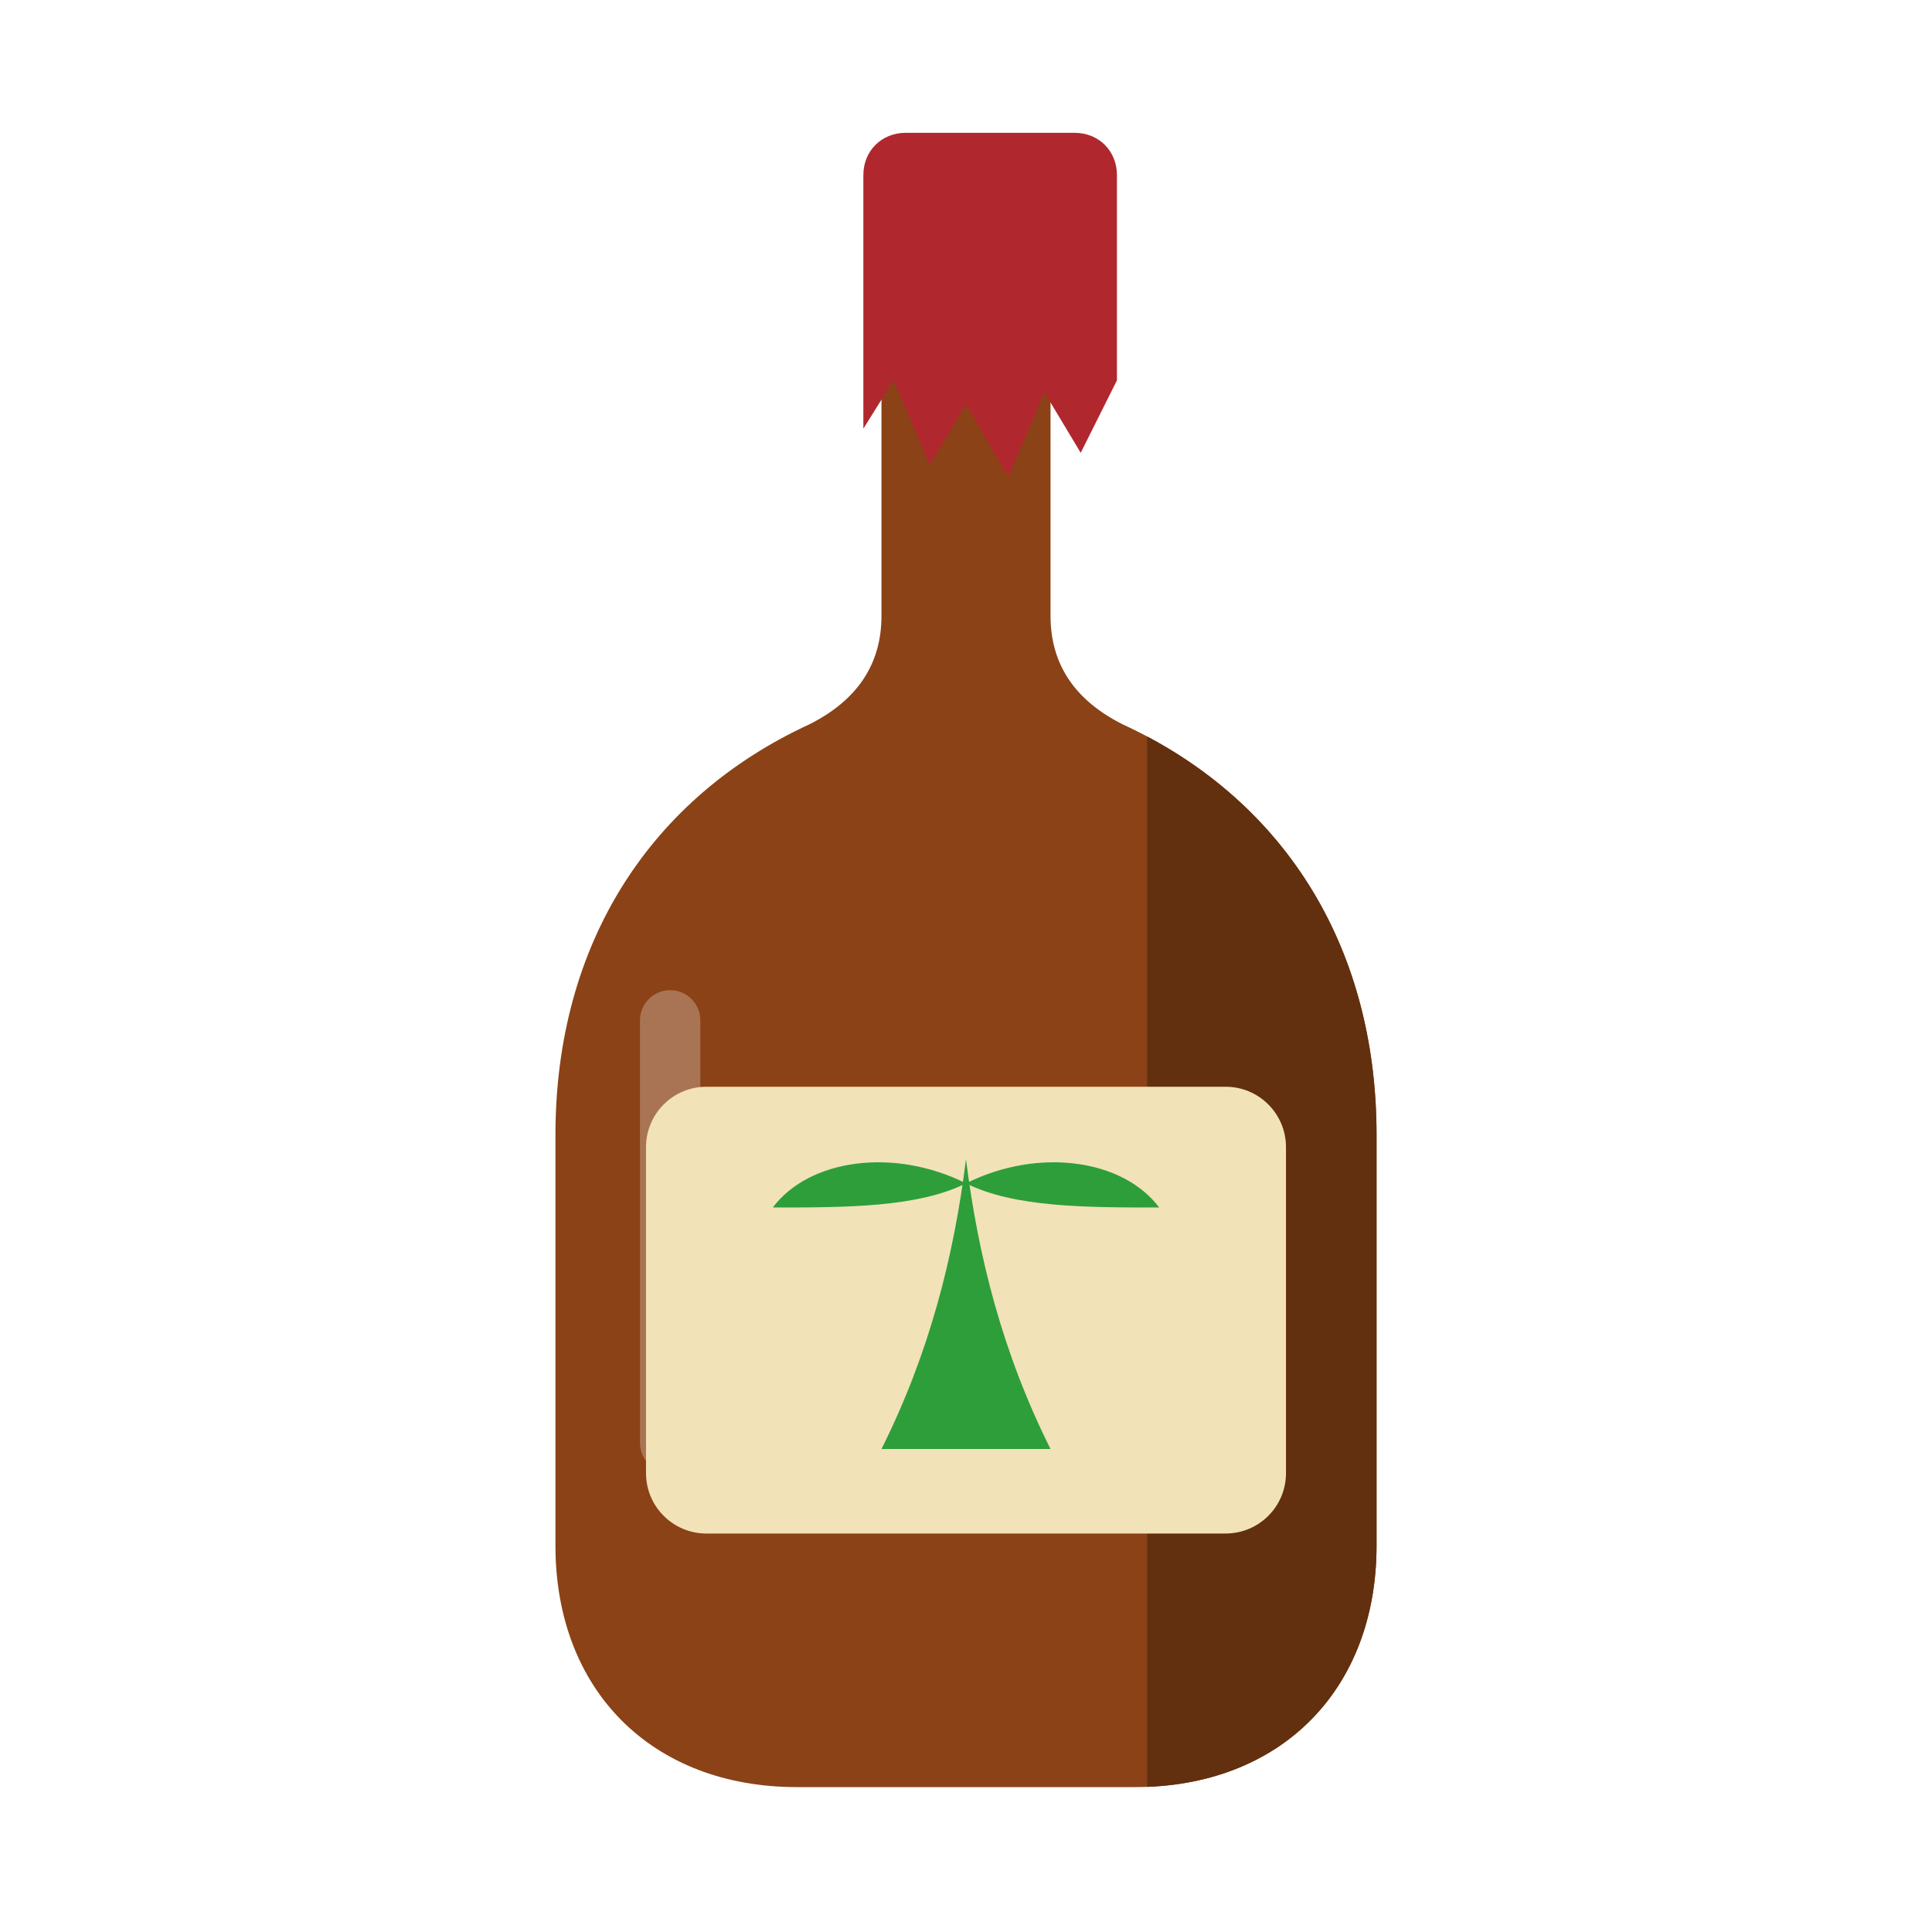
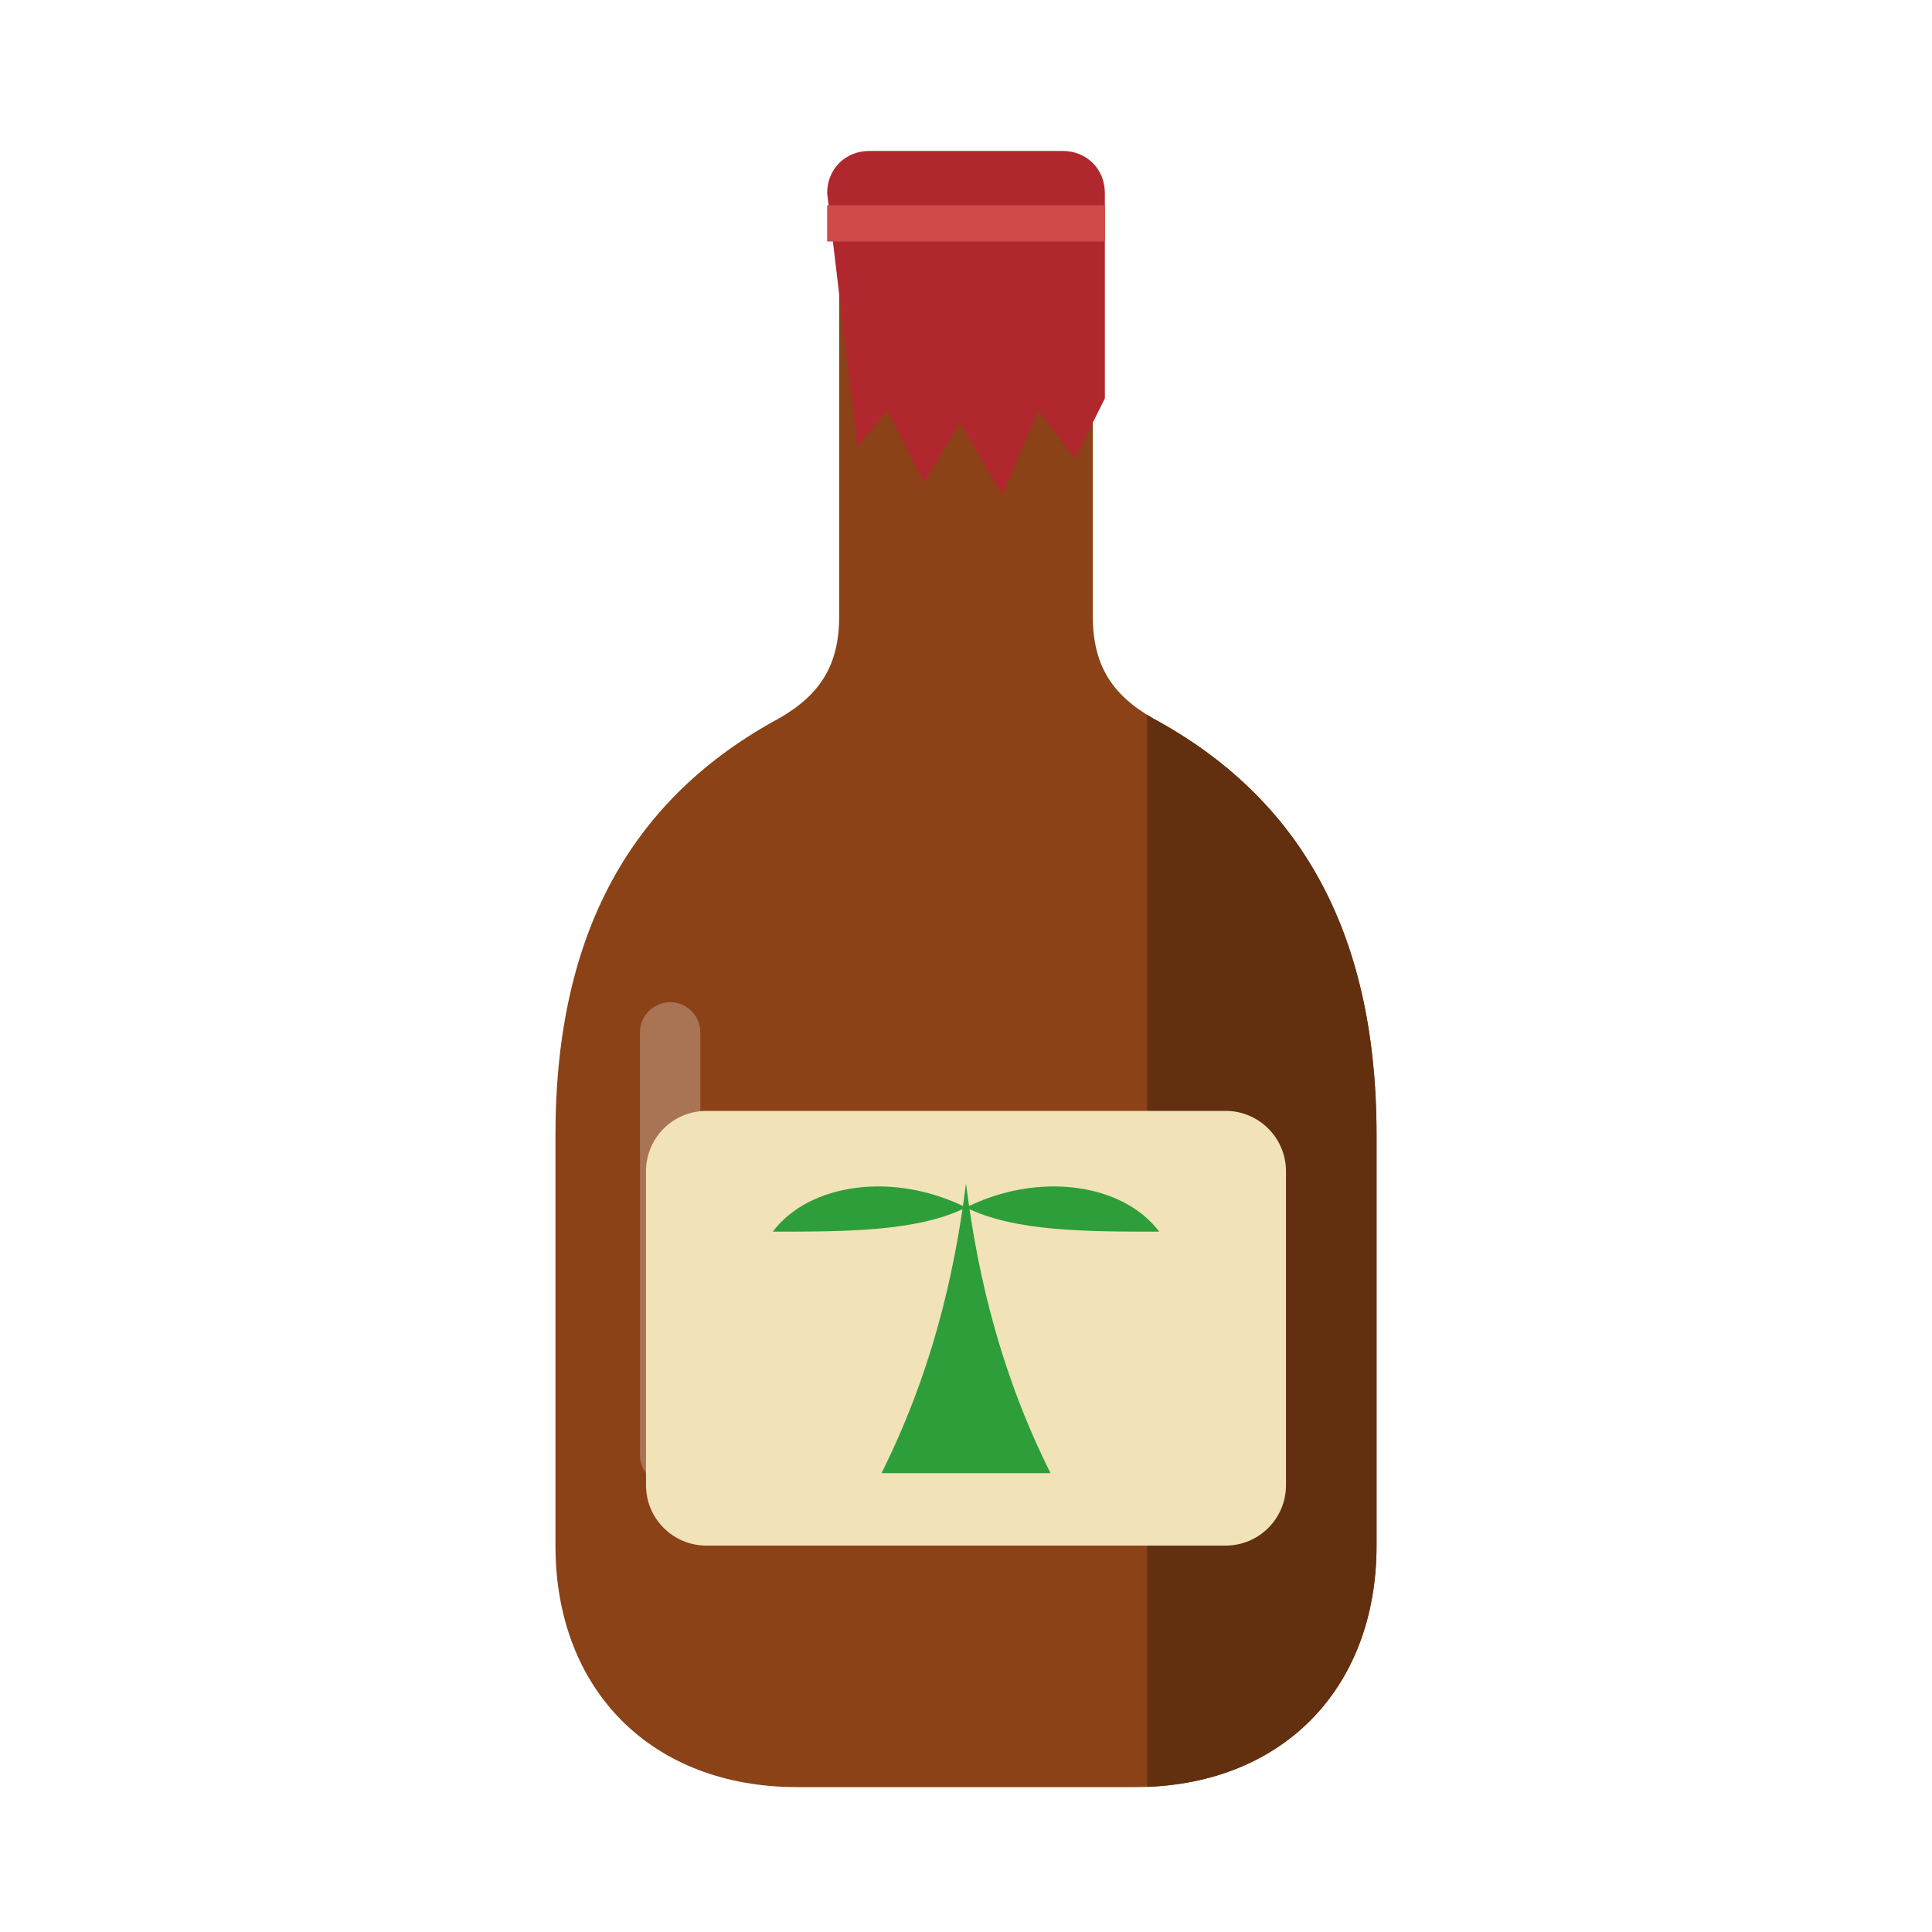
<svg xmlns="http://www.w3.org/2000/svg" viewBox="0 0 32 32">
-   <path fill="#8a4216" d="M14.6 3.4h2.8v6.8c0 .8.4 1.4 1.2 1.8c2.6 1.2 4.2 3.6 4.2 6.8v6.8c0 2.4-1.6 4-4 4h-5.6c-2.4 0-4-1.6-4-4v-6.8c0-3.2 1.6-5.6 4.2-6.8c.8-.4 1.2-1 1.2-1.8z" />
-   <clipPath id="rh1">
-     <path d="M14.6 3.4h2.8v6.8c0 .8.4 1.4 1.2 1.8c2.6 1.2 4.2 3.6 4.2 6.8v6.8c0 2.4-1.6 4-4 4h-5.6c-2.4 0-4-1.6-4-4v-6.8c0-3.2 1.6-5.6 4.2-6.8c.8-.4 1.2-1 1.2-1.8z" />
+   <path fill="#8a4216" d="M13.9 4h4.2v6.2c0 .8.3 1.3 1 1.7c2.4 1.3 3.7 3.5 3.7 6.9v6.8c0 2.4-1.6 4-4 4h-5.6c-2.4 0-4-1.6-4-4v-6.8c0-3.4 1.3-5.6 3.7-6.9c.7-.4 1-.9 1-1.7z" />
+   <clipPath id="rh2">
+     <path d="M13.9 4h4.2v6.2c0 .8.3 1.3 1 1.7c2.4 1.3 3.7 3.5 3.7 6.9v6.8c0 2.4-1.6 4-4 4h-5.6c-2.4 0-4-1.6-4-4v-6.8c0-3.4 1.3-5.6 3.7-6.9c.7-.4 1-.9 1-1.7z" />
  </clipPath>
-   <g clip-path="url(#rh1)">
+   <g clip-path="url(#rh2)">
    <rect width="6" height="30" x="19" y="2" fill="#62300e" />
  </g>
-   <rect width="1" height="8" x="10.6" y="16.4" fill="#ffffff44" rx=".5" />
-   <rect width="10.6" height="7.4" x="10.7" y="18" fill="#f2e2b8" rx="1" />
-   <path fill="#2e9e3a" d="M16 19.2c.2 1.6.6 3.2 1.4 4.8h-2.8c.8-1.6 1.2-3.2 1.4-4.8z" />
-   <path fill="#2e9e3a" d="M16 19.6c-1.2-.6-2.6-.4-3.2.4c1.2 0 2.4 0 3.2-.4zM16 19.6c1.2-.6 2.6-.4 3.2.4c-1.2 0-2.4 0-3.2-.4z" />
-   <path fill="#b0282e" d="M14.2 2.2h3.6c.4 0 .7.3.7.7v3.4l-.6 1.2l-.6-1l-.6 1.4l-.7-1.2l-.6 1l-.6-1.4l-.5.8V2.9c0-.4.3-.7.7-.7z" />
+   <rect width="1" height="8" x="10.6" y="16.6" fill="#ffffff44" rx=".5" />
+   <rect width="10.6" height="7.2" x="10.7" y="18.4" fill="#f2e2b8" rx="1" />
+   <path fill="#2e9e3a" d="M16 19.6c.2 1.6.6 3.2 1.4 4.8h-2.8c.8-1.6 1.2-3.2 1.4-4.8z" />
+   <path fill="#2e9e3a" d="M16 20c-1.2-.6 -2.6-.4-3.2.4c1.2 0 2.4 0 3.2-.4zM16 20c1.2-.6 2.6-.4 3.2.4c-1.2 0-2.4 0-3.2-.4z" />
+   <path fill="#b0282e" d="M13.7 3.2c0-.4.3-.7.7-.7h3.2c.4 0 .7.3.7.7v3.4l-.5 1l-.6-.8l-.6 1.4l-.7-1.2l-.6 1l-.6-1.2l-.5.6z" />
+   <rect width="4.6" height=".6" x="13.7" y="3.4" fill="#d04a4a" />
</svg>
